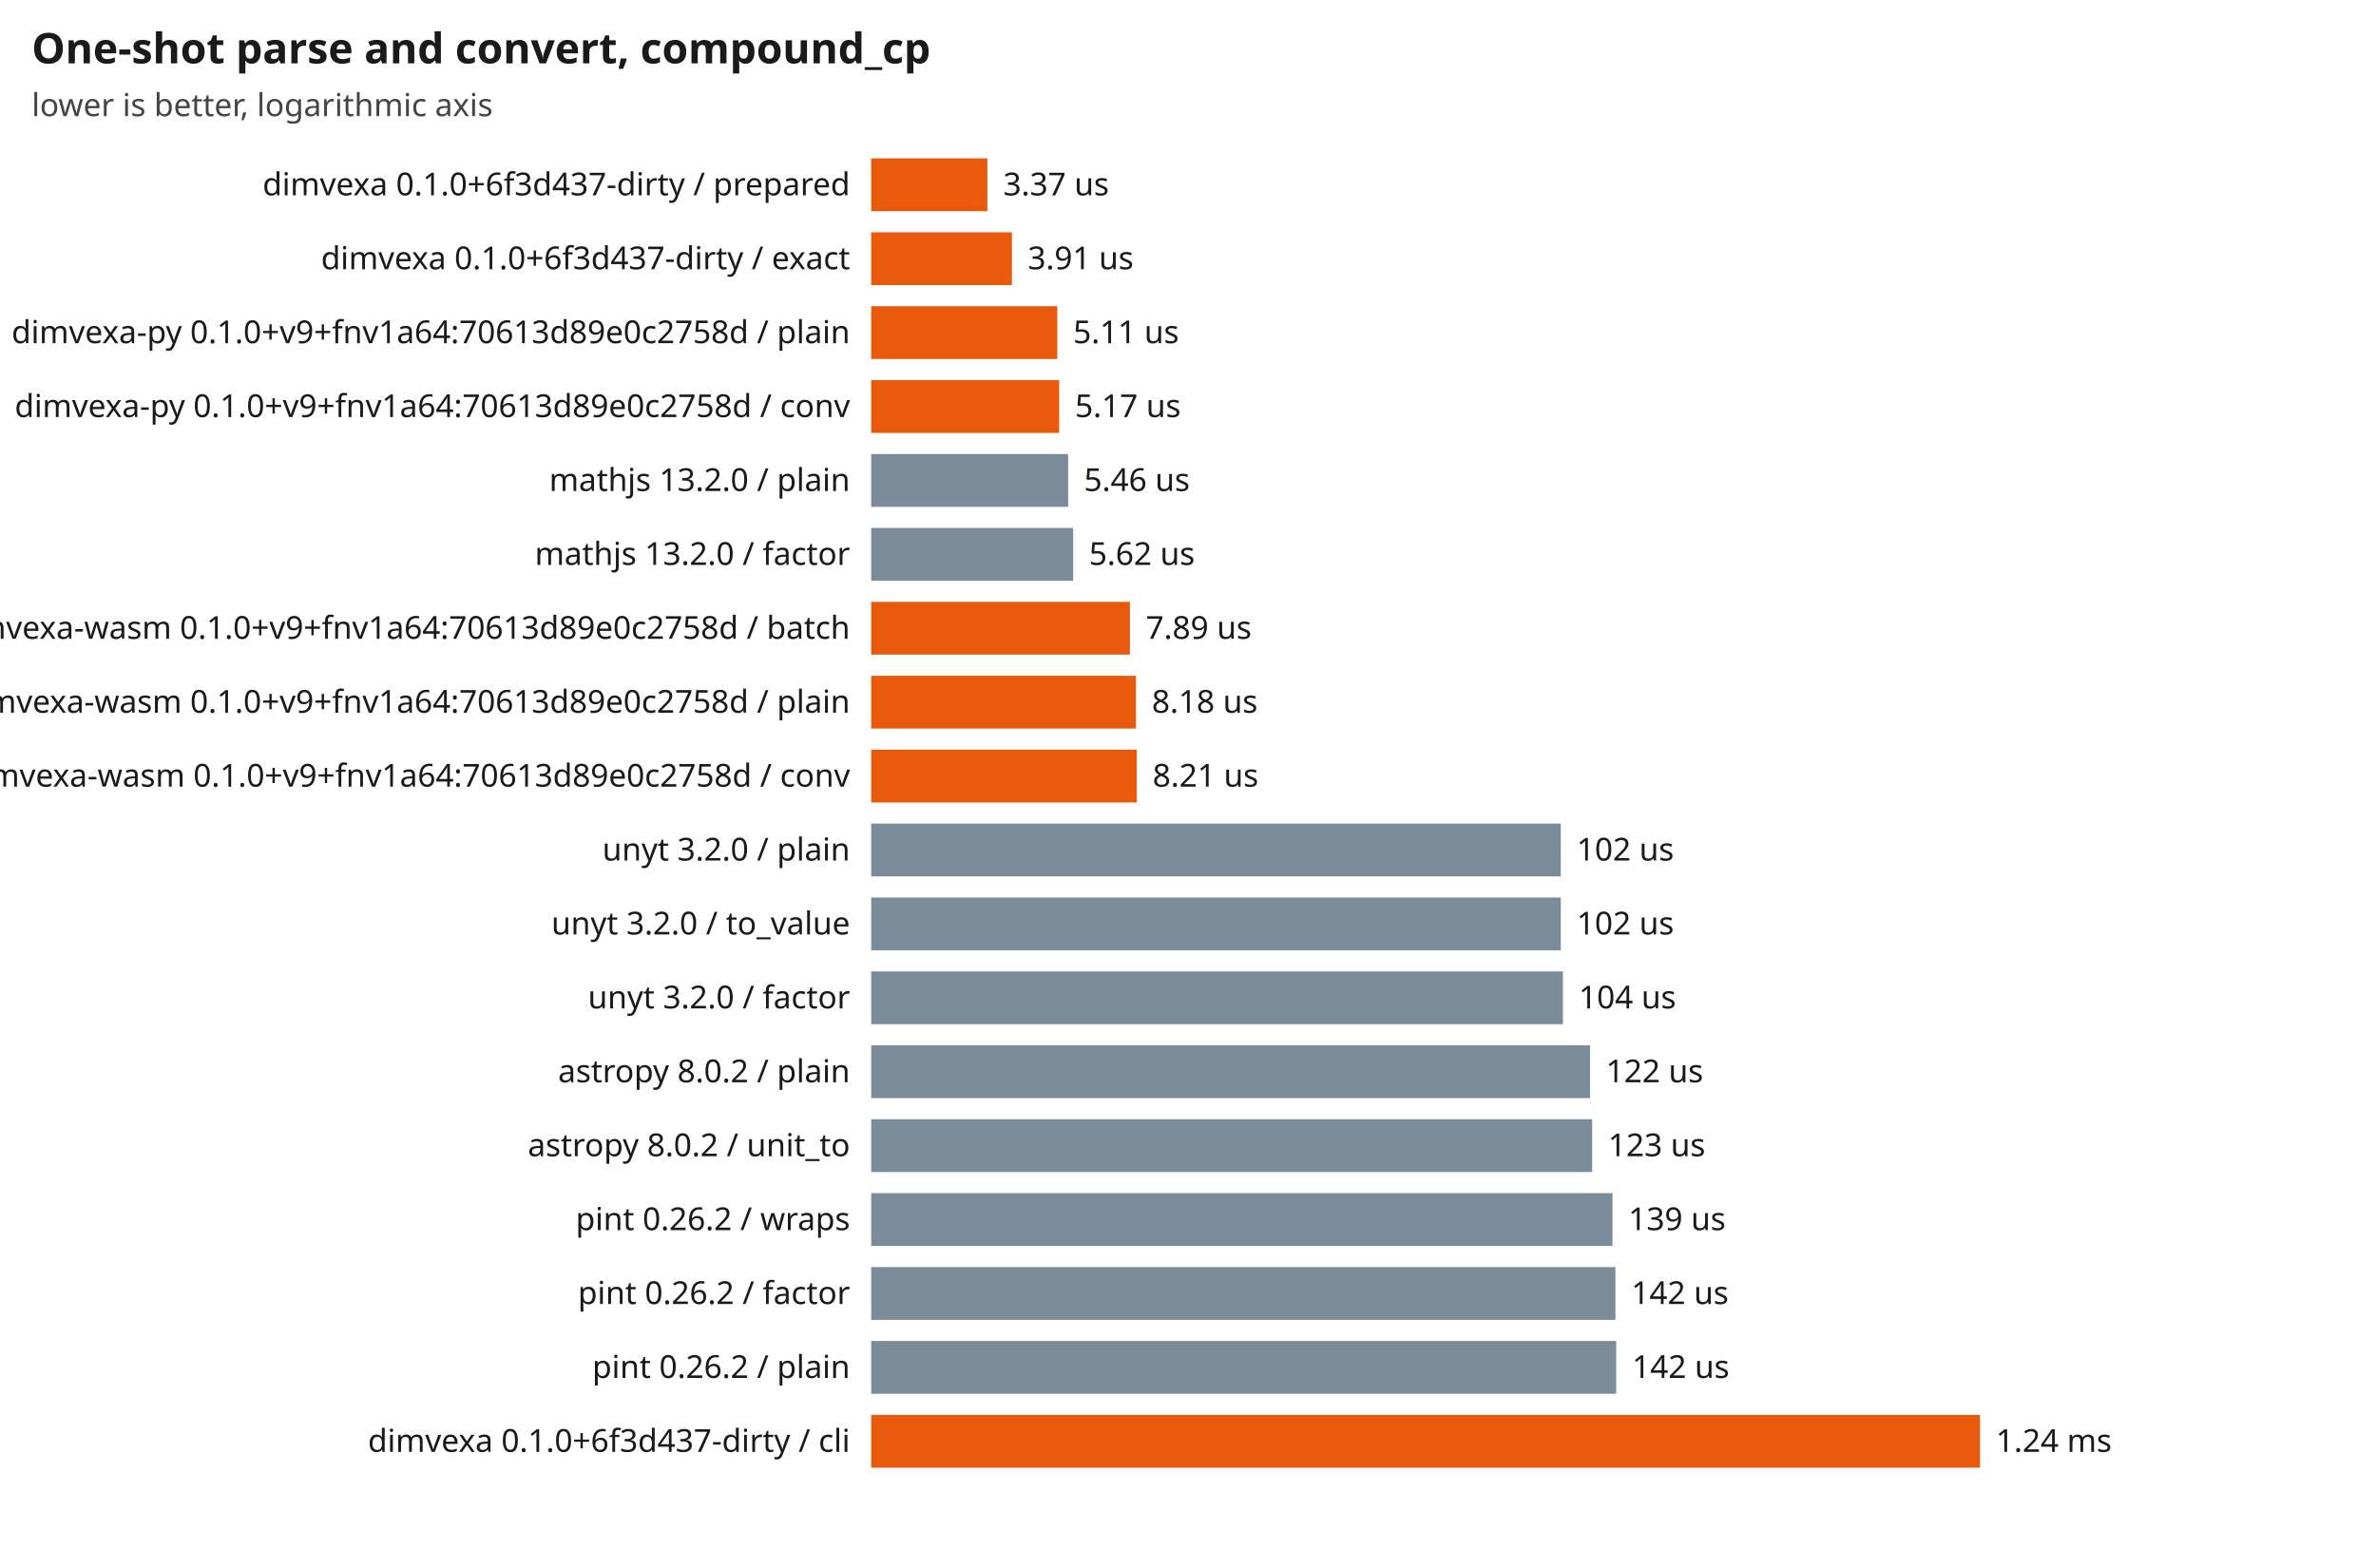
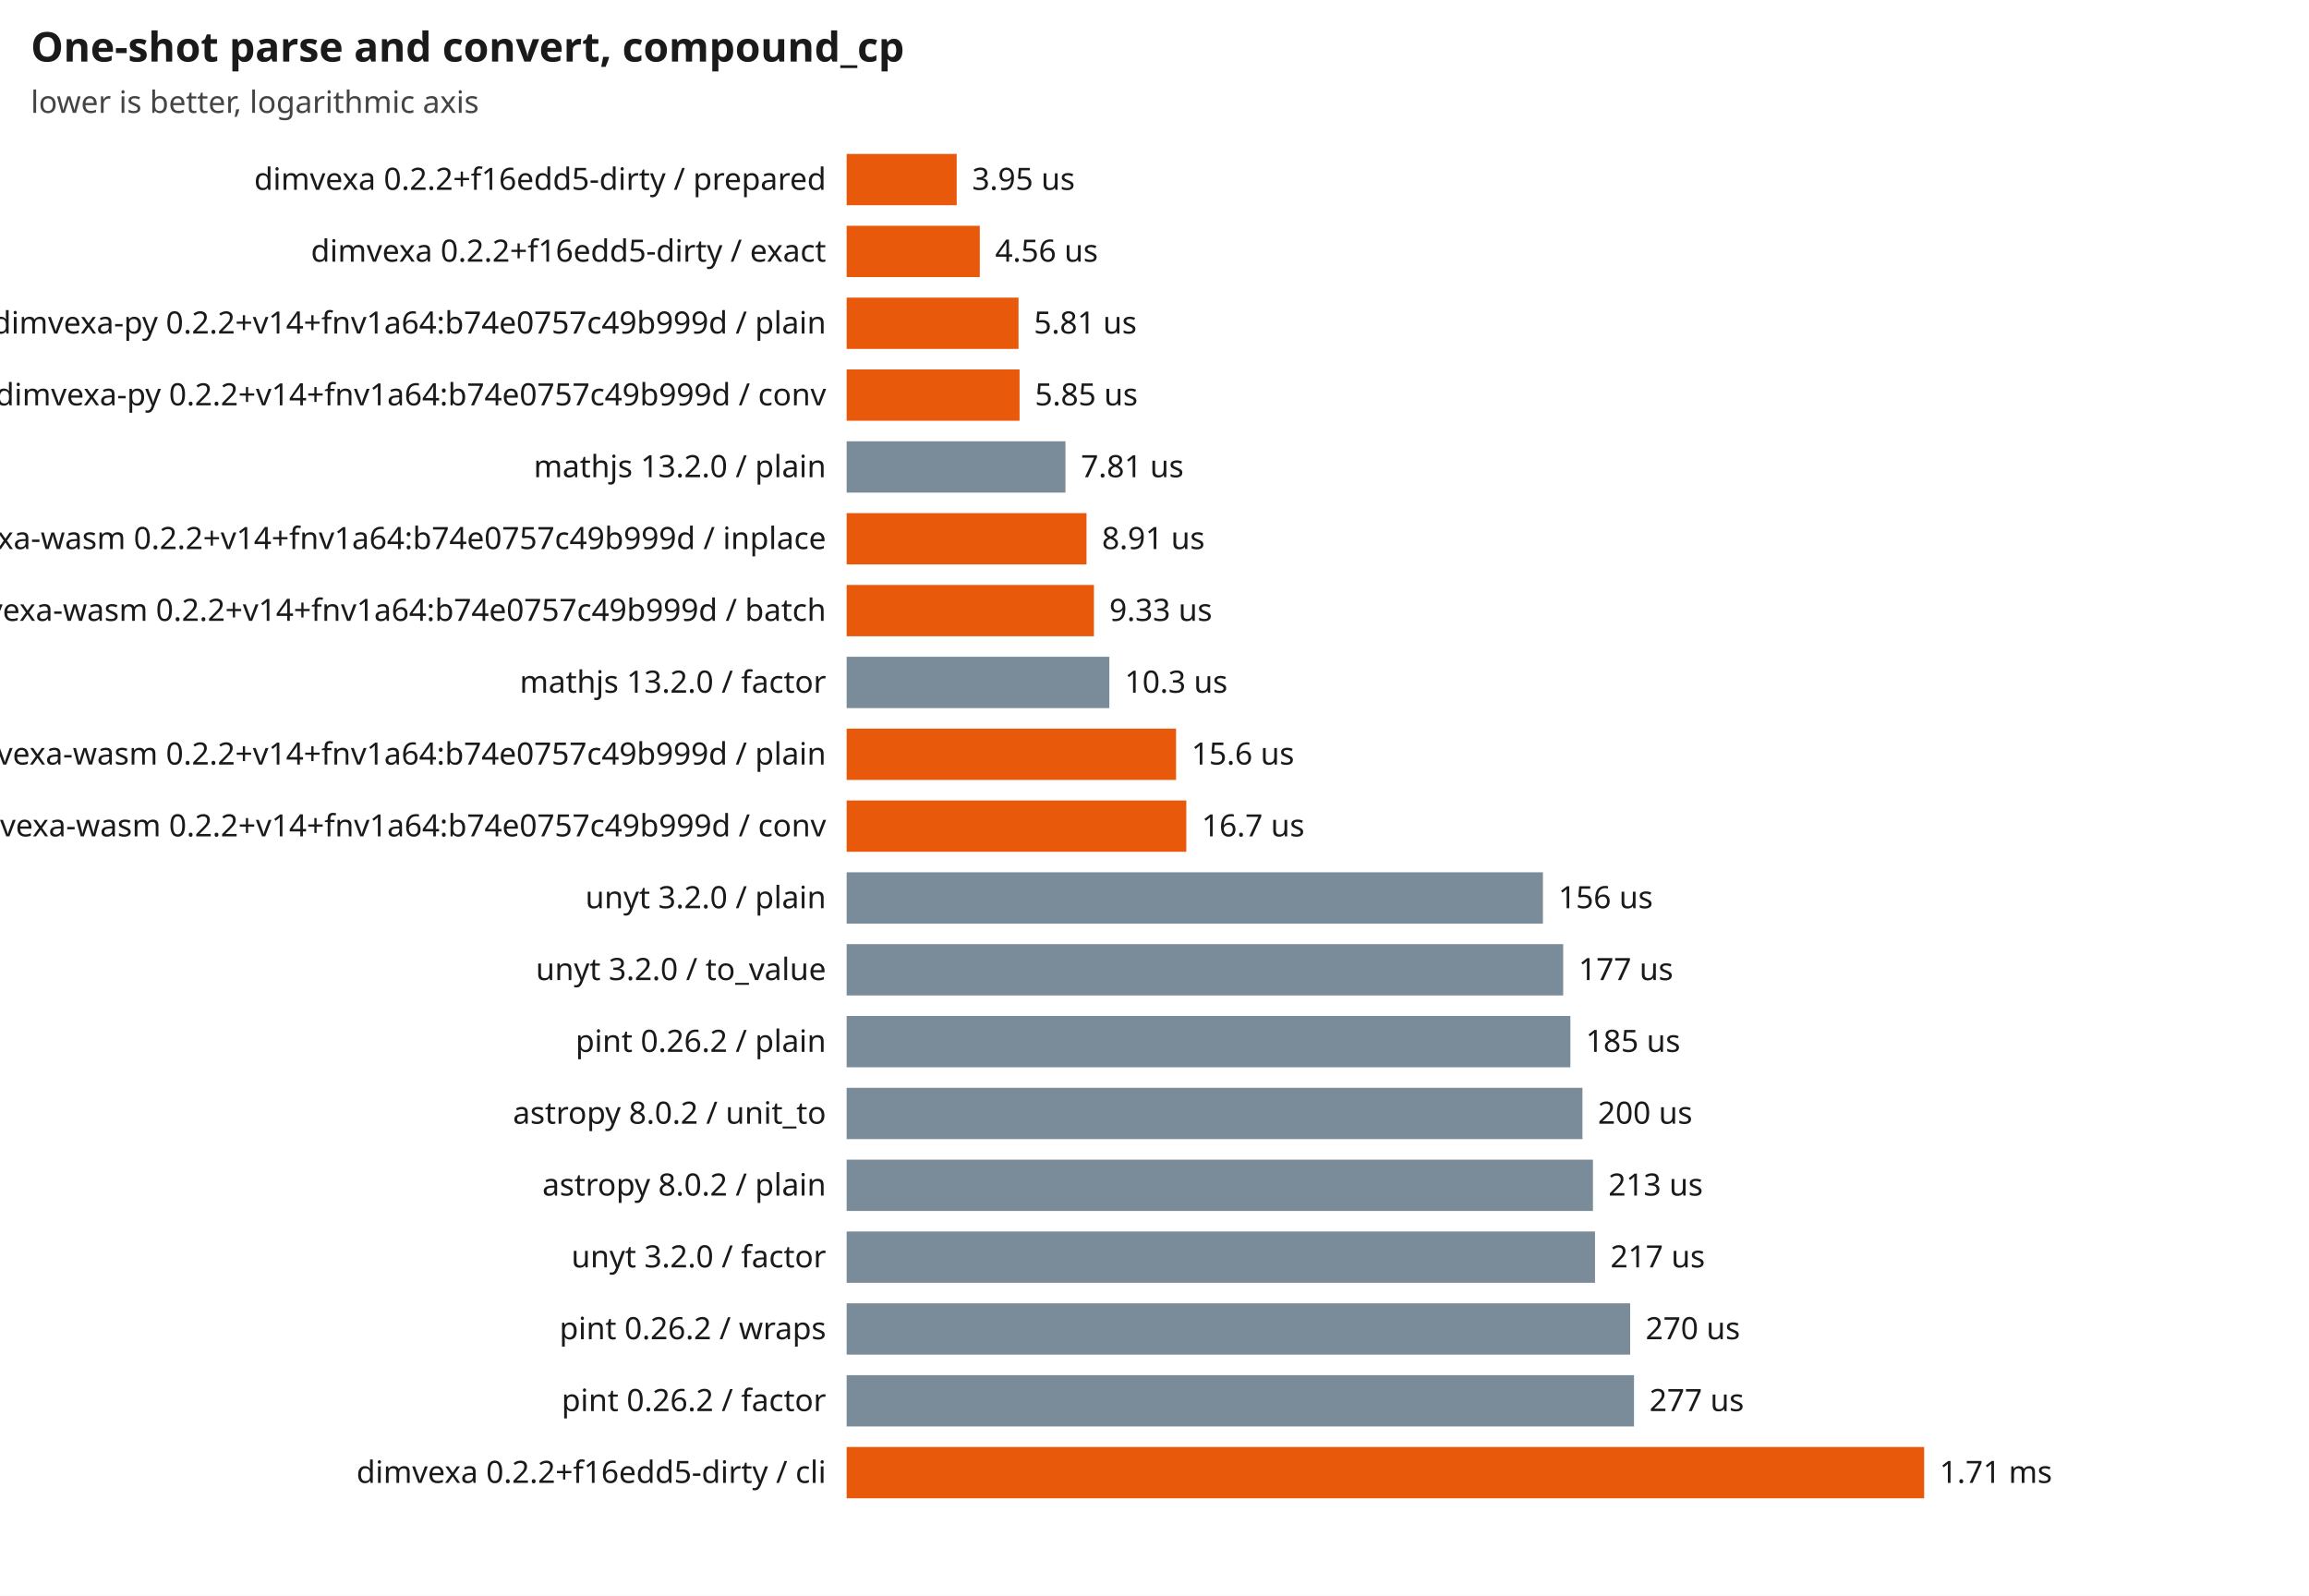
- <svg xmlns="http://www.w3.org/2000/svg" width="900" height="594" viewBox="0 0 900 594" role="img" aria-label="One-shot parse and convert, compound_cp">
-   <rect width="900" height="594" fill="#ffffff" />
+ <svg xmlns="http://www.w3.org/2000/svg" width="900" height="622" viewBox="0 0 900 622" role="img" aria-label="One-shot parse and convert, compound_cp">
+   <rect width="900" height="622" fill="#ffffff" />
  <text x="12" y="24" font-family="sans-serif" font-size="16" font-weight="bold" fill="#1a1a1a">One-shot parse and convert, compound_cp</text>
  <text x="12" y="44" font-family="sans-serif" font-size="12" fill="#444444">lower is better, logarithmic axis</text>
-   <text x="322" y="74" text-anchor="end" font-family="sans-serif" font-size="12" fill="#1a1a1a">dimvexa 0.1.0+6f3d437-dirty / prepared</text>
-   <rect x="330" y="60" width="44.0" height="20" fill="#e8590c" />
-   <text x="380.0" y="74" font-family="sans-serif" font-size="12" fill="#1a1a1a">3.37 us</text>
-   <text x="322" y="102" text-anchor="end" font-family="sans-serif" font-size="12" fill="#1a1a1a">dimvexa 0.1.0+6f3d437-dirty / exact</text>
-   <rect x="330" y="88" width="53.3" height="20" fill="#e8590c" />
-   <text x="389.3" y="102" font-family="sans-serif" font-size="12" fill="#1a1a1a">3.91 us</text>
-   <text x="322" y="130" text-anchor="end" font-family="sans-serif" font-size="12" fill="#1a1a1a">dimvexa-py 0.1.0+v9+fnv1a64:70613d89e0c2758d / plain</text>
-   <rect x="330" y="116" width="70.5" height="20" fill="#e8590c" />
-   <text x="406.5" y="130" font-family="sans-serif" font-size="12" fill="#1a1a1a">5.11 us</text>
-   <text x="322" y="158" text-anchor="end" font-family="sans-serif" font-size="12" fill="#1a1a1a">dimvexa-py 0.1.0+v9+fnv1a64:70613d89e0c2758d / conv</text>
-   <rect x="330" y="144" width="71.2" height="20" fill="#e8590c" />
-   <text x="407.2" y="158" font-family="sans-serif" font-size="12" fill="#1a1a1a">5.17 us</text>
+   <text x="322" y="74" text-anchor="end" font-family="sans-serif" font-size="12" fill="#1a1a1a">dimvexa 0.2.2+f16edd5-dirty / prepared</text>
+   <rect x="330" y="60" width="42.9" height="20" fill="#e8590c" />
+   <text x="378.9" y="74" font-family="sans-serif" font-size="12" fill="#1a1a1a">3.95 us</text>
+   <text x="322" y="102" text-anchor="end" font-family="sans-serif" font-size="12" fill="#1a1a1a">dimvexa 0.2.2+f16edd5-dirty / exact</text>
+   <rect x="330" y="88" width="51.9" height="20" fill="#e8590c" />
+   <text x="387.9" y="102" font-family="sans-serif" font-size="12" fill="#1a1a1a">4.56 us</text>
+   <text x="322" y="130" text-anchor="end" font-family="sans-serif" font-size="12" fill="#1a1a1a">dimvexa-py 0.2.2+v14+fnv1a64:b74e0757c49b999d / plain</text>
+   <rect x="330" y="116" width="67.0" height="20" fill="#e8590c" />
+   <text x="403.0" y="130" font-family="sans-serif" font-size="12" fill="#1a1a1a">5.81 us</text>
+   <text x="322" y="158" text-anchor="end" font-family="sans-serif" font-size="12" fill="#1a1a1a">dimvexa-py 0.2.2+v14+fnv1a64:b74e0757c49b999d / conv</text>
+   <rect x="330" y="144" width="67.4" height="20" fill="#e8590c" />
+   <text x="403.4" y="158" font-family="sans-serif" font-size="12" fill="#1a1a1a">5.85 us</text>
  <text x="322" y="186" text-anchor="end" font-family="sans-serif" font-size="12" fill="#1a1a1a">mathjs 13.2.0 / plain</text>
-   <rect x="330" y="172" width="74.6" height="20" fill="#7a8b99" />
-   <text x="410.6" y="186" font-family="sans-serif" font-size="12" fill="#1a1a1a">5.46 us</text>
-   <text x="322" y="214" text-anchor="end" font-family="sans-serif" font-size="12" fill="#1a1a1a">mathjs 13.2.0 / factor</text>
-   <rect x="330" y="200" width="76.5" height="20" fill="#7a8b99" />
-   <text x="412.5" y="214" font-family="sans-serif" font-size="12" fill="#1a1a1a">5.62 us</text>
-   <text x="322" y="242" text-anchor="end" font-family="sans-serif" font-size="12" fill="#1a1a1a">dimvexa-wasm 0.1.0+v9+fnv1a64:70613d89e0c2758d / batch</text>
-   <rect x="330" y="228" width="98.0" height="20" fill="#e8590c" />
-   <text x="434.0" y="242" font-family="sans-serif" font-size="12" fill="#1a1a1a">7.89 us</text>
-   <text x="322" y="270" text-anchor="end" font-family="sans-serif" font-size="12" fill="#1a1a1a">dimvexa-wasm 0.1.0+v9+fnv1a64:70613d89e0c2758d / plain</text>
-   <rect x="330" y="256" width="100.3" height="20" fill="#e8590c" />
-   <text x="436.3" y="270" font-family="sans-serif" font-size="12" fill="#1a1a1a">8.18 us</text>
-   <text x="322" y="298" text-anchor="end" font-family="sans-serif" font-size="12" fill="#1a1a1a">dimvexa-wasm 0.1.0+v9+fnv1a64:70613d89e0c2758d / conv</text>
-   <rect x="330" y="284" width="100.6" height="20" fill="#e8590c" />
-   <text x="436.6" y="298" font-family="sans-serif" font-size="12" fill="#1a1a1a">8.21 us</text>
-   <text x="322" y="326" text-anchor="end" font-family="sans-serif" font-size="12" fill="#1a1a1a">unyt 3.2.0 / plain</text>
-   <rect x="330" y="312" width="261.2" height="20" fill="#7a8b99" />
-   <text x="597.2" y="326" font-family="sans-serif" font-size="12" fill="#1a1a1a">102 us</text>
-   <text x="322" y="354" text-anchor="end" font-family="sans-serif" font-size="12" fill="#1a1a1a">unyt 3.2.0 / to_value</text>
-   <rect x="330" y="340" width="261.2" height="20" fill="#7a8b99" />
-   <text x="597.2" y="354" font-family="sans-serif" font-size="12" fill="#1a1a1a">102 us</text>
-   <text x="322" y="382" text-anchor="end" font-family="sans-serif" font-size="12" fill="#1a1a1a">unyt 3.2.0 / factor</text>
-   <rect x="330" y="368" width="262.0" height="20" fill="#7a8b99" />
-   <text x="598.0" y="382" font-family="sans-serif" font-size="12" fill="#1a1a1a">104 us</text>
-   <text x="322" y="410" text-anchor="end" font-family="sans-serif" font-size="12" fill="#1a1a1a">astropy 8.0.2 / plain</text>
-   <rect x="330" y="396" width="272.3" height="20" fill="#7a8b99" />
-   <text x="608.3" y="410" font-family="sans-serif" font-size="12" fill="#1a1a1a">122 us</text>
+   <rect x="330" y="172" width="85.3" height="20" fill="#7a8b99" />
+   <text x="421.3" y="186" font-family="sans-serif" font-size="12" fill="#1a1a1a">7.81 us</text>
+   <text x="322" y="214" text-anchor="end" font-family="sans-serif" font-size="12" fill="#1a1a1a">dimvexa-wasm 0.2.2+v14+fnv1a64:b74e0757c49b999d / inplace</text>
+   <rect x="330" y="200" width="93.5" height="20" fill="#e8590c" />
+   <text x="429.5" y="214" font-family="sans-serif" font-size="12" fill="#1a1a1a">8.91 us</text>
+   <text x="322" y="242" text-anchor="end" font-family="sans-serif" font-size="12" fill="#1a1a1a">dimvexa-wasm 0.2.2+v14+fnv1a64:b74e0757c49b999d / batch</text>
+   <rect x="330" y="228" width="96.4" height="20" fill="#e8590c" />
+   <text x="432.4" y="242" font-family="sans-serif" font-size="12" fill="#1a1a1a">9.33 us</text>
+   <text x="322" y="270" text-anchor="end" font-family="sans-serif" font-size="12" fill="#1a1a1a">mathjs 13.2.0 / factor</text>
+   <rect x="330" y="256" width="102.4" height="20" fill="#7a8b99" />
+   <text x="438.4" y="270" font-family="sans-serif" font-size="12" fill="#1a1a1a">10.3 us</text>
+   <text x="322" y="298" text-anchor="end" font-family="sans-serif" font-size="12" fill="#1a1a1a">dimvexa-wasm 0.2.2+v14+fnv1a64:b74e0757c49b999d / plain</text>
+   <rect x="330" y="284" width="128.4" height="20" fill="#e8590c" />
+   <text x="464.4" y="298" font-family="sans-serif" font-size="12" fill="#1a1a1a">15.6 us</text>
+   <text x="322" y="326" text-anchor="end" font-family="sans-serif" font-size="12" fill="#1a1a1a">dimvexa-wasm 0.2.2+v14+fnv1a64:b74e0757c49b999d / conv</text>
+   <rect x="330" y="312" width="132.4" height="20" fill="#e8590c" />
+   <text x="468.4" y="326" font-family="sans-serif" font-size="12" fill="#1a1a1a">16.7 us</text>
+   <text x="322" y="354" text-anchor="end" font-family="sans-serif" font-size="12" fill="#1a1a1a">unyt 3.2.0 / plain</text>
+   <rect x="330" y="340" width="271.4" height="20" fill="#7a8b99" />
+   <text x="607.4" y="354" font-family="sans-serif" font-size="12" fill="#1a1a1a">156 us</text>
+   <text x="322" y="382" text-anchor="end" font-family="sans-serif" font-size="12" fill="#1a1a1a">unyt 3.2.0 / to_value</text>
+   <rect x="330" y="368" width="279.3" height="20" fill="#7a8b99" />
+   <text x="615.3" y="382" font-family="sans-serif" font-size="12" fill="#1a1a1a">177 us</text>
+   <text x="322" y="410" text-anchor="end" font-family="sans-serif" font-size="12" fill="#1a1a1a">pint 0.26.2 / plain</text>
+   <rect x="330" y="396" width="282.1" height="20" fill="#7a8b99" />
+   <text x="618.1" y="410" font-family="sans-serif" font-size="12" fill="#1a1a1a">185 us</text>
  <text x="322" y="438" text-anchor="end" font-family="sans-serif" font-size="12" fill="#1a1a1a">astropy 8.0.2 / unit_to</text>
-   <rect x="330" y="424" width="273.1" height="20" fill="#7a8b99" />
-   <text x="609.1" y="438" font-family="sans-serif" font-size="12" fill="#1a1a1a">123 us</text>
-   <text x="322" y="466" text-anchor="end" font-family="sans-serif" font-size="12" fill="#1a1a1a">pint 0.26.2 / wraps</text>
-   <rect x="330" y="452" width="280.8" height="20" fill="#7a8b99" />
-   <text x="616.8" y="466" font-family="sans-serif" font-size="12" fill="#1a1a1a">139 us</text>
-   <text x="322" y="494" text-anchor="end" font-family="sans-serif" font-size="12" fill="#1a1a1a">pint 0.26.2 / factor</text>
-   <rect x="330" y="480" width="281.9" height="20" fill="#7a8b99" />
-   <text x="617.9" y="494" font-family="sans-serif" font-size="12" fill="#1a1a1a">142 us</text>
-   <text x="322" y="522" text-anchor="end" font-family="sans-serif" font-size="12" fill="#1a1a1a">pint 0.26.2 / plain</text>
-   <rect x="330" y="508" width="282.2" height="20" fill="#7a8b99" />
-   <text x="618.2" y="522" font-family="sans-serif" font-size="12" fill="#1a1a1a">142 us</text>
-   <text x="322" y="550" text-anchor="end" font-family="sans-serif" font-size="12" fill="#1a1a1a">dimvexa 0.1.0+6f3d437-dirty / cli</text>
-   <rect x="330" y="536" width="420.0" height="20" fill="#e8590c" />
-   <text x="756.0" y="550" font-family="sans-serif" font-size="12" fill="#1a1a1a">1.24 ms</text>
+   <rect x="330" y="424" width="286.8" height="20" fill="#7a8b99" />
+   <text x="622.8" y="438" font-family="sans-serif" font-size="12" fill="#1a1a1a">200 us</text>
+   <text x="322" y="466" text-anchor="end" font-family="sans-serif" font-size="12" fill="#1a1a1a">astropy 8.0.2 / plain</text>
+   <rect x="330" y="452" width="290.9" height="20" fill="#7a8b99" />
+   <text x="626.9" y="466" font-family="sans-serif" font-size="12" fill="#1a1a1a">213 us</text>
+   <text x="322" y="494" text-anchor="end" font-family="sans-serif" font-size="12" fill="#1a1a1a">unyt 3.2.0 / factor</text>
+   <rect x="330" y="480" width="291.7" height="20" fill="#7a8b99" />
+   <text x="627.7" y="494" font-family="sans-serif" font-size="12" fill="#1a1a1a">217 us</text>
+   <text x="322" y="522" text-anchor="end" font-family="sans-serif" font-size="12" fill="#1a1a1a">pint 0.26.2 / wraps</text>
+   <rect x="330" y="508" width="305.4" height="20" fill="#7a8b99" />
+   <text x="641.4" y="522" font-family="sans-serif" font-size="12" fill="#1a1a1a">270 us</text>
+   <text x="322" y="550" text-anchor="end" font-family="sans-serif" font-size="12" fill="#1a1a1a">pint 0.26.2 / factor</text>
+   <rect x="330" y="536" width="306.9" height="20" fill="#7a8b99" />
+   <text x="642.9" y="550" font-family="sans-serif" font-size="12" fill="#1a1a1a">277 us</text>
+   <text x="322" y="578" text-anchor="end" font-family="sans-serif" font-size="12" fill="#1a1a1a">dimvexa 0.2.2+f16edd5-dirty / cli</text>
+   <rect x="330" y="564" width="420.0" height="20" fill="#e8590c" />
+   <text x="756.0" y="578" font-family="sans-serif" font-size="12" fill="#1a1a1a">1.71 ms</text>
</svg>
